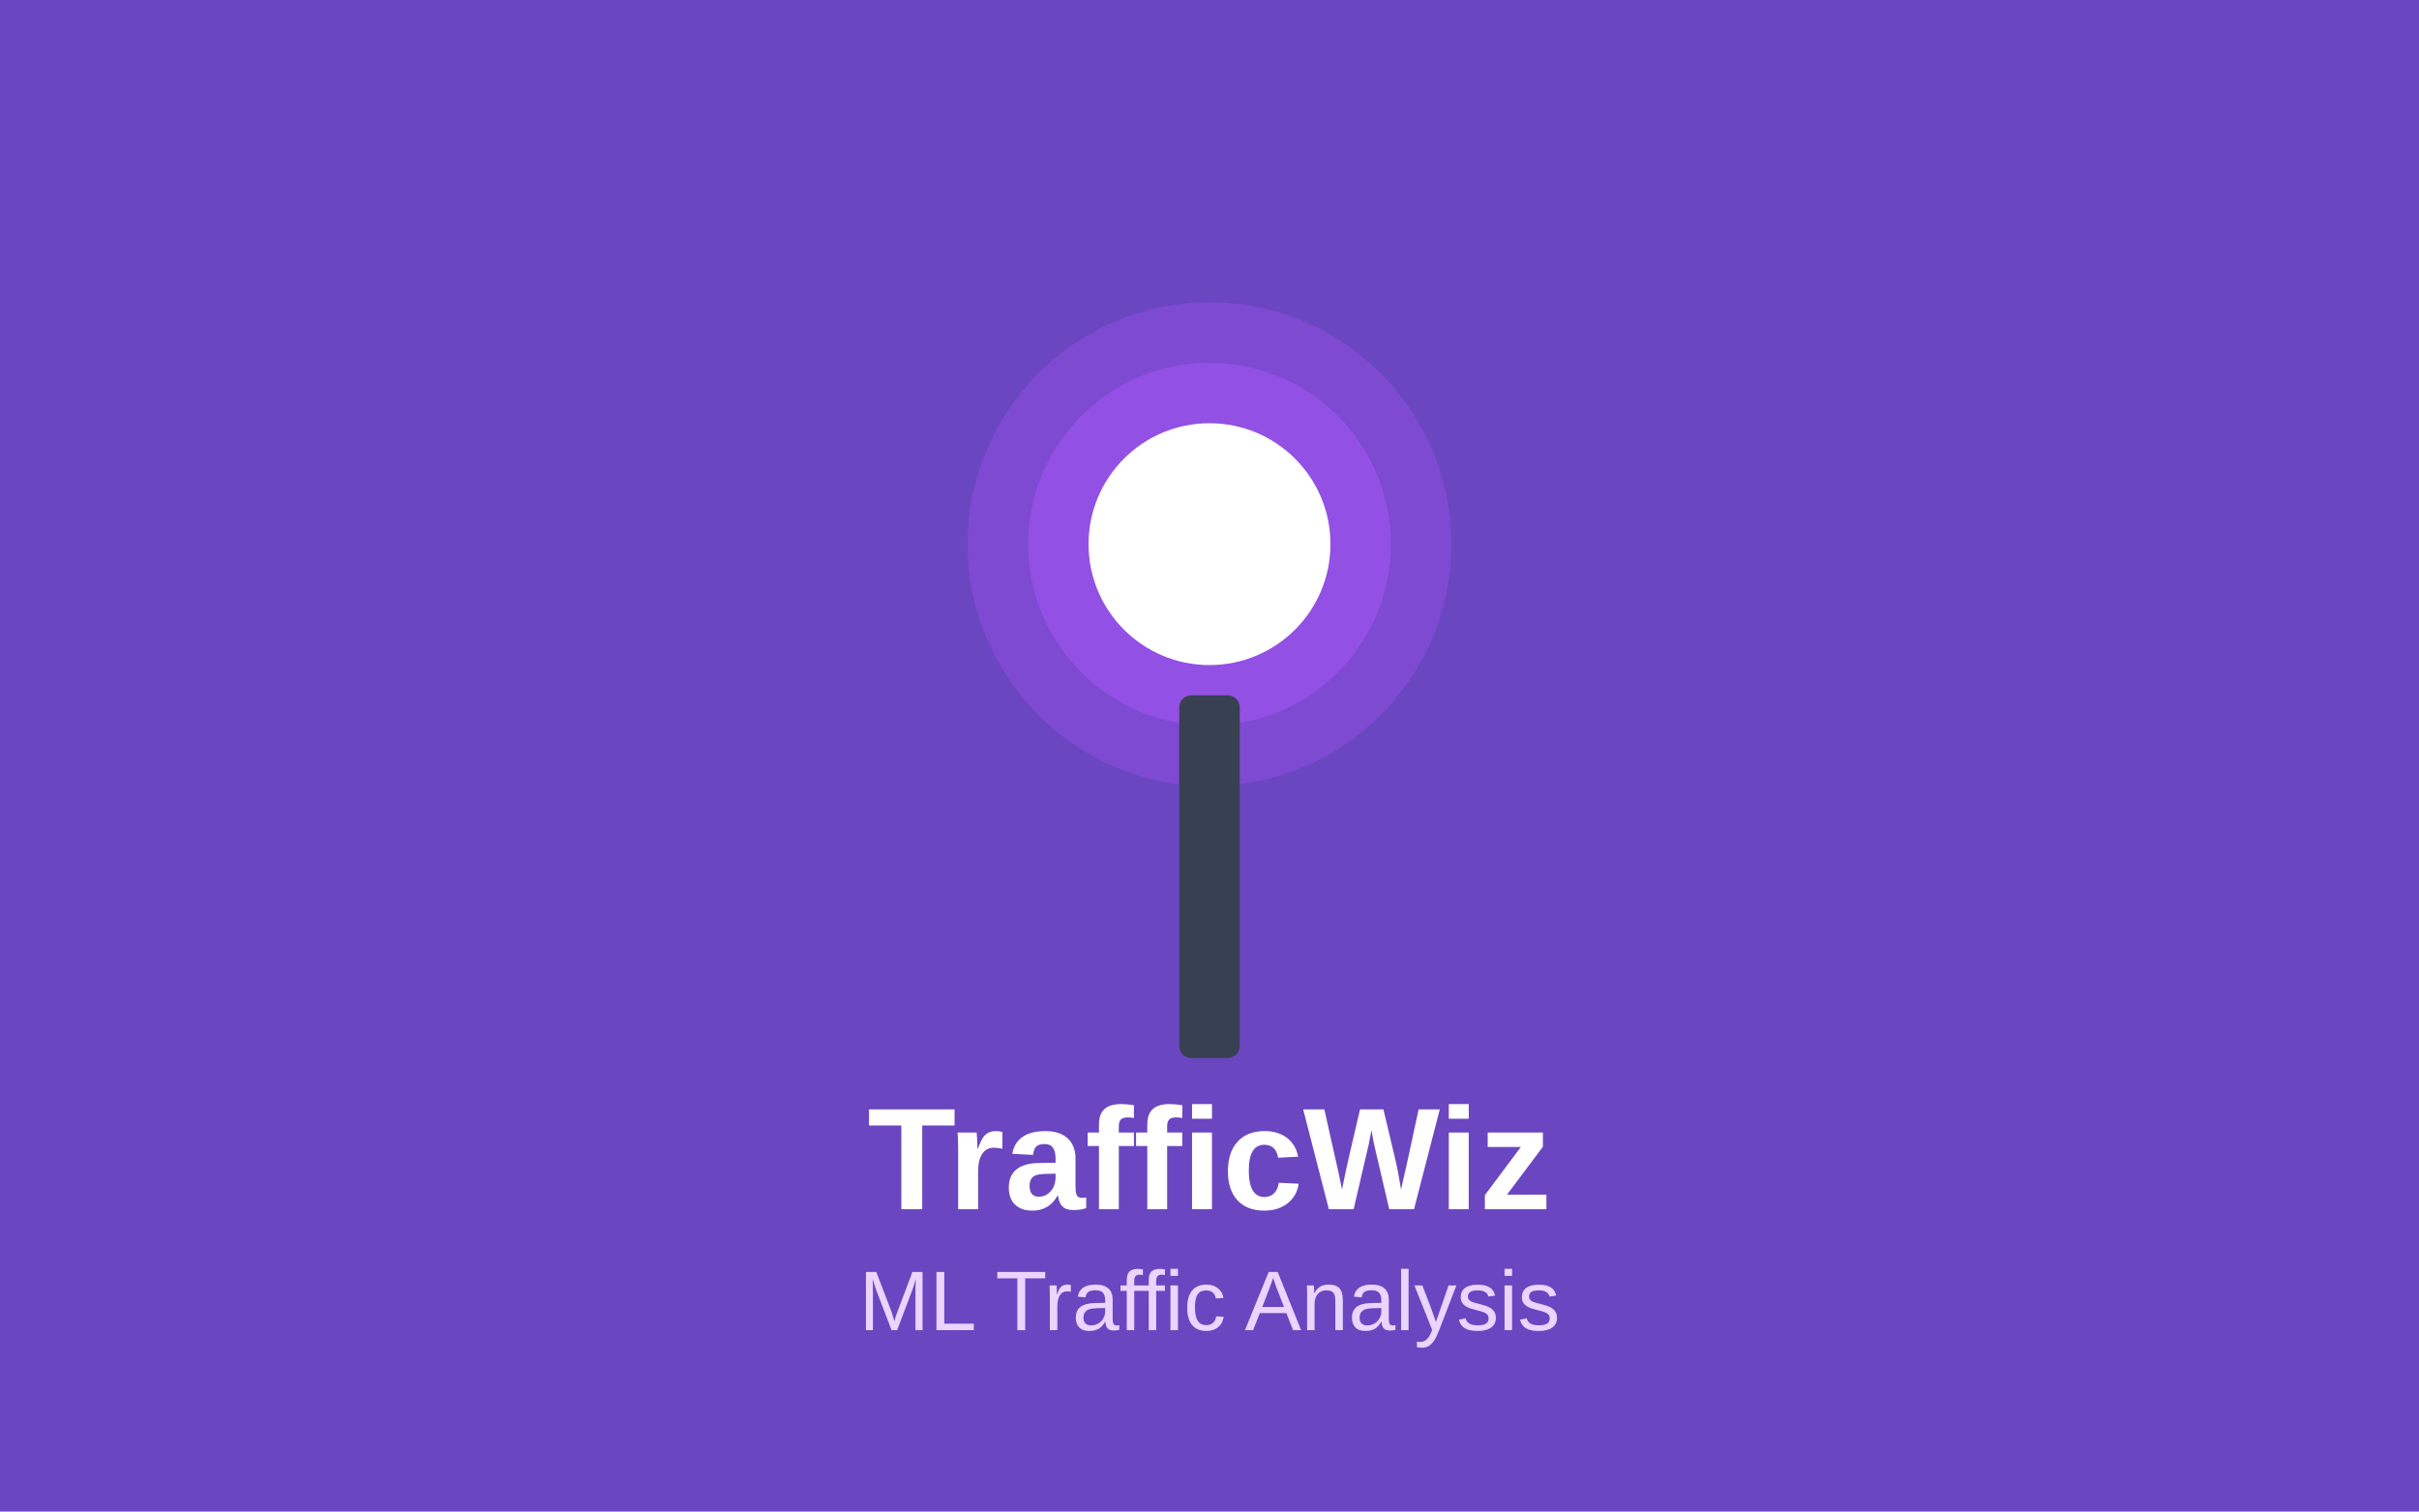
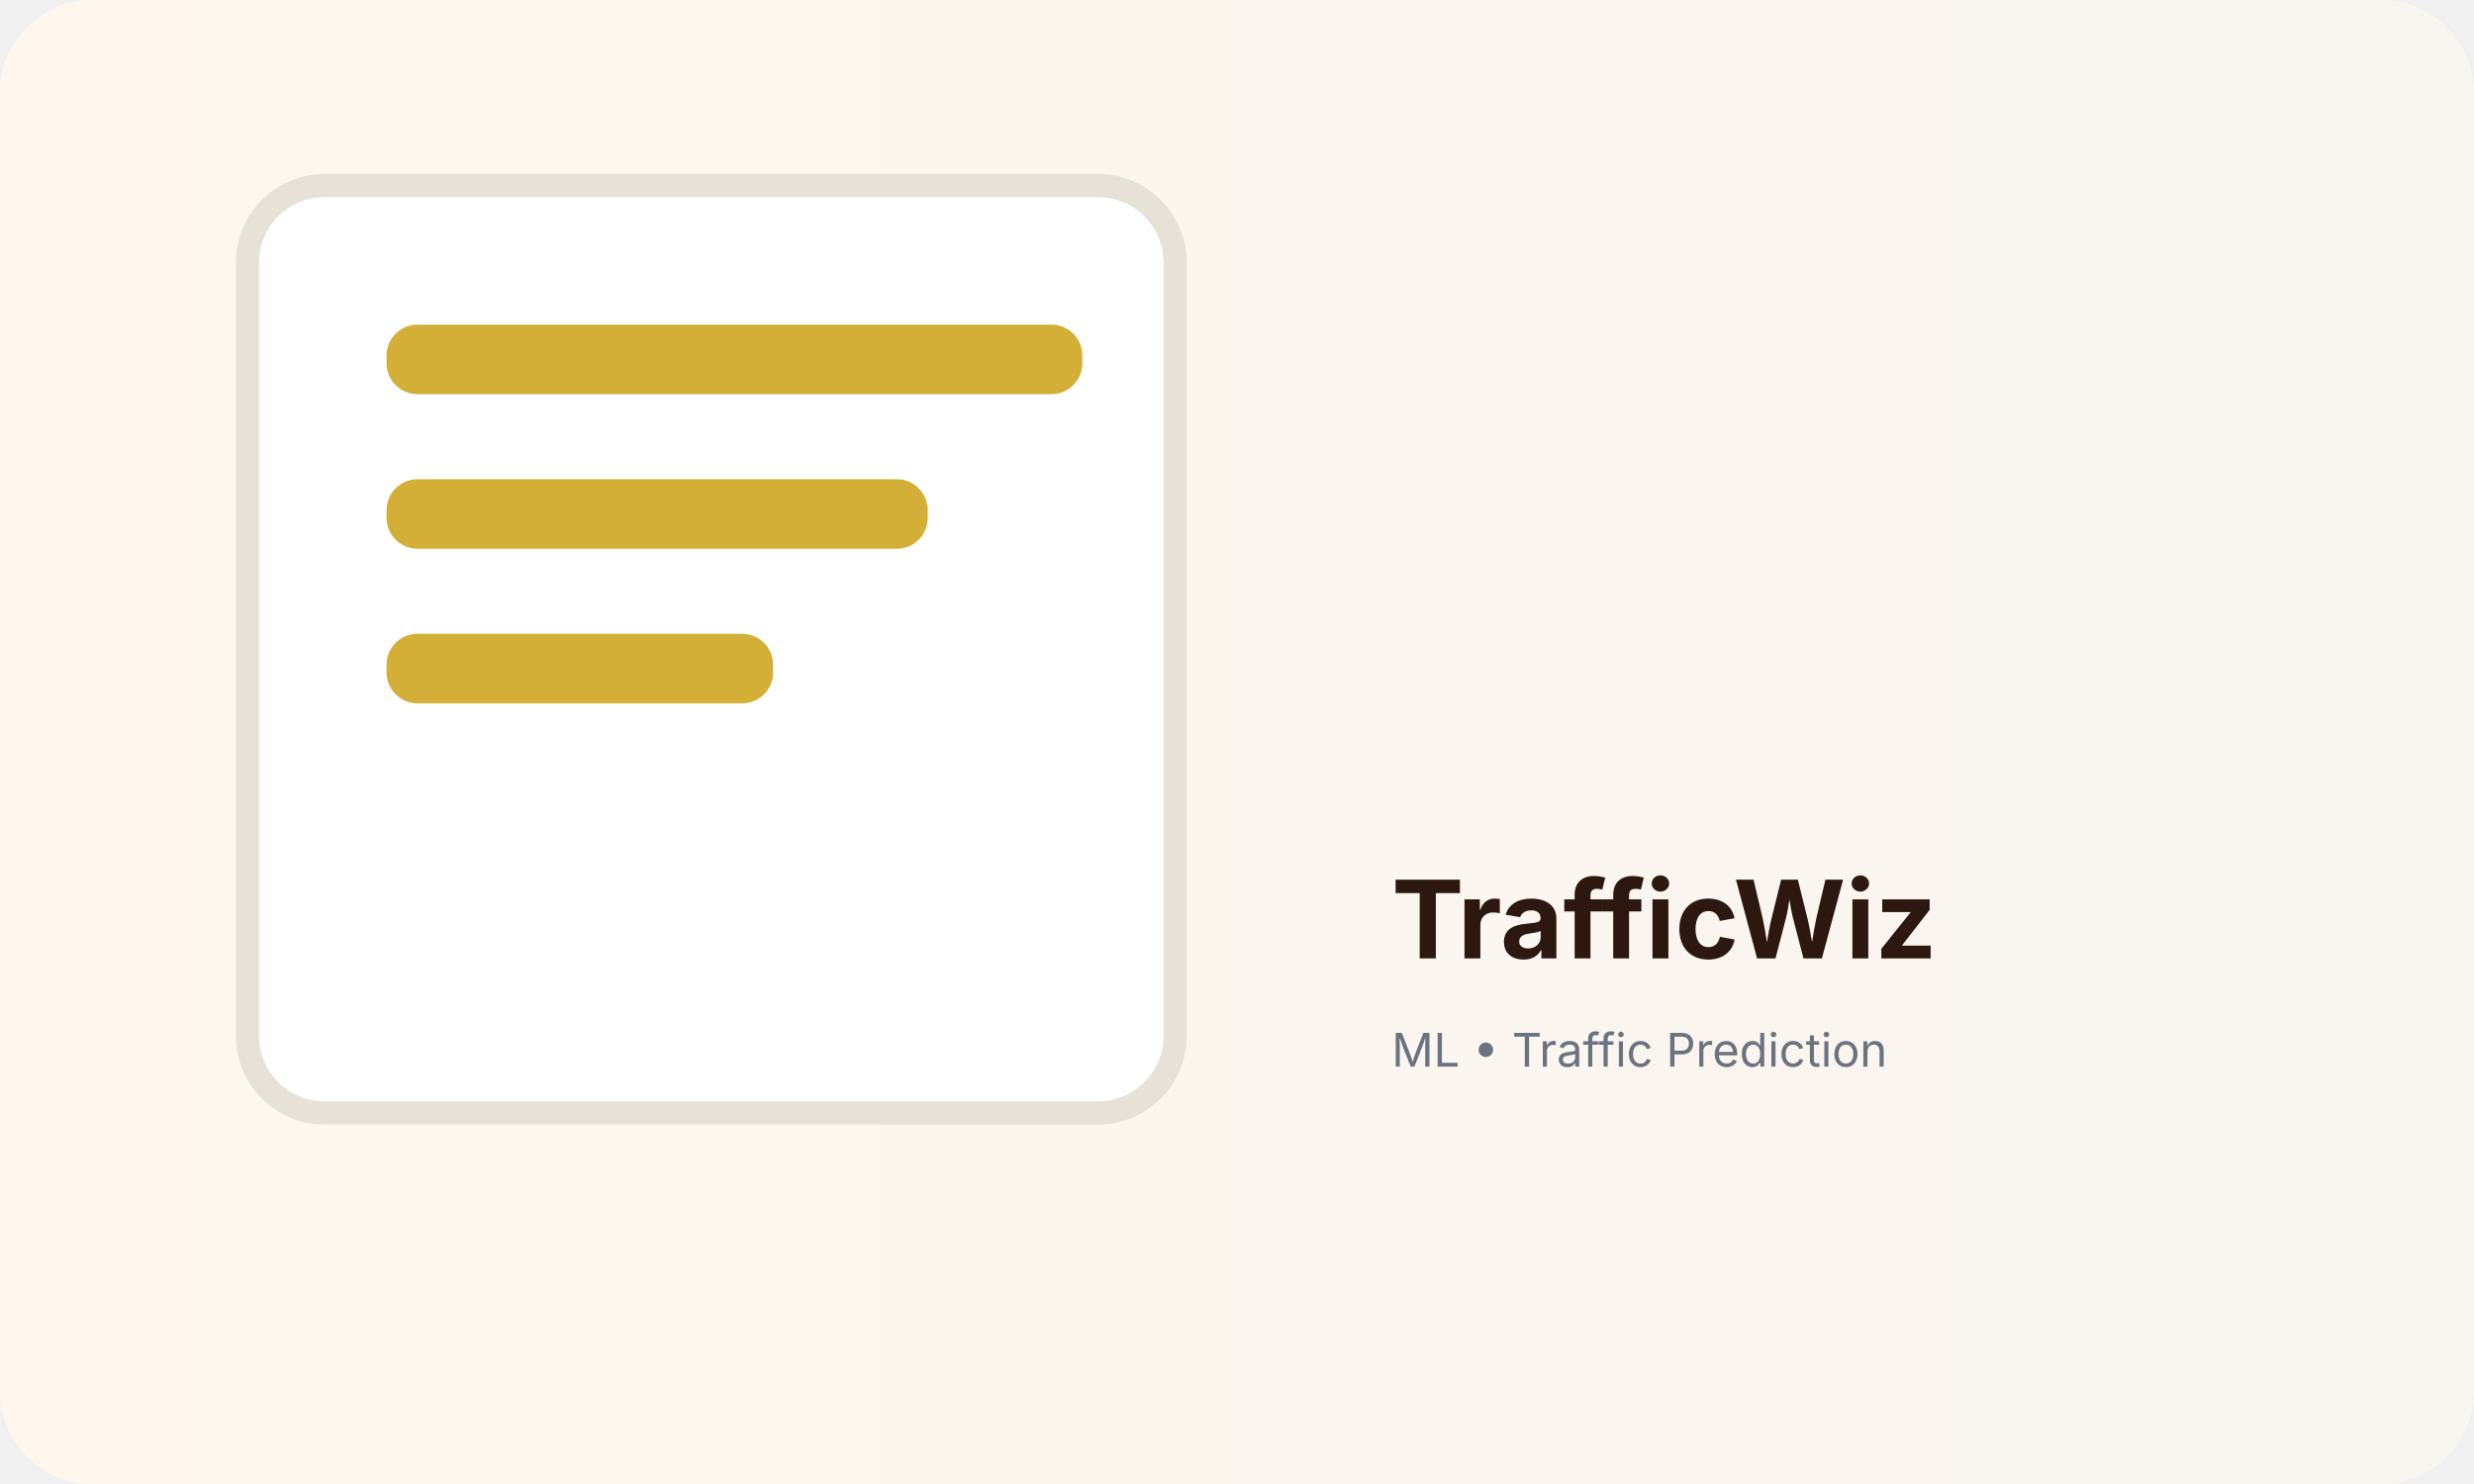
- <svg xmlns="http://www.w3.org/2000/svg" width="400" height="250" viewBox="0 0 400 250" fill="none">
-   <rect width="400" height="250" fill="#6b46c1" />
-   <circle cx="200" cy="90" r="40" fill="#a855f7" opacity="0.3" />
-   <circle cx="200" cy="90" r="30" fill="#a855f7" opacity="0.5" />
-   <circle cx="200" cy="90" r="20" fill="#ffffff" />
-   <rect x="195" y="115" width="10" height="60" rx="2" fill="#374151" />
-   <text x="200" y="200" text-anchor="middle" fill="#ffffff" font-family="Arial, sans-serif" font-size="24" font-weight="bold">TrafficWiz</text>
-   <text x="200" y="220" text-anchor="middle" fill="#e9d5ff" font-family="Arial, sans-serif" font-size="14">ML Traffic Analysis</text>
+ <svg xmlns="http://www.w3.org/2000/svg" viewBox="0 0 640 384" width="640" height="384" role="img" aria-label="TrafficWiz logo">
+   <defs>
+     <linearGradient id="g1" x1="0" x2="1">
+       <stop offset="0" stop-color="#fff7ed" />
+       <stop offset="1" stop-color="#f8f6f0" />
+     </linearGradient>
+   </defs>
+   <rect width="100%" height="100%" rx="24" fill="url(#g1)" />
+   <g transform="translate(64,48)">
+     <rect x="0" y="0" width="240" height="240" rx="20" fill="#ffffff" stroke="#e6e2d8" stroke-width="6" />
+     <g transform="translate(36,36)" fill="#d4af37">
+       <rect x="0" y="0" width="180" height="18" rx="8" />
+       <rect x="0" y="40" width="140" height="18" rx="8" />
+       <rect x="0" y="80" width="100" height="18" rx="8" />
+     </g>
+   </g>
+   <g transform="translate(360,248)">
+     <text x="0" y="0" font-family="Inter, Arial" font-size="28" fill="#2c1810" font-weight="700">TrafficWiz</text>
+     <text x="0" y="28" font-family="Inter, Arial" font-size="12" fill="#6b7280">ML • Traffic Prediction</text>
+   </g>
</svg>
